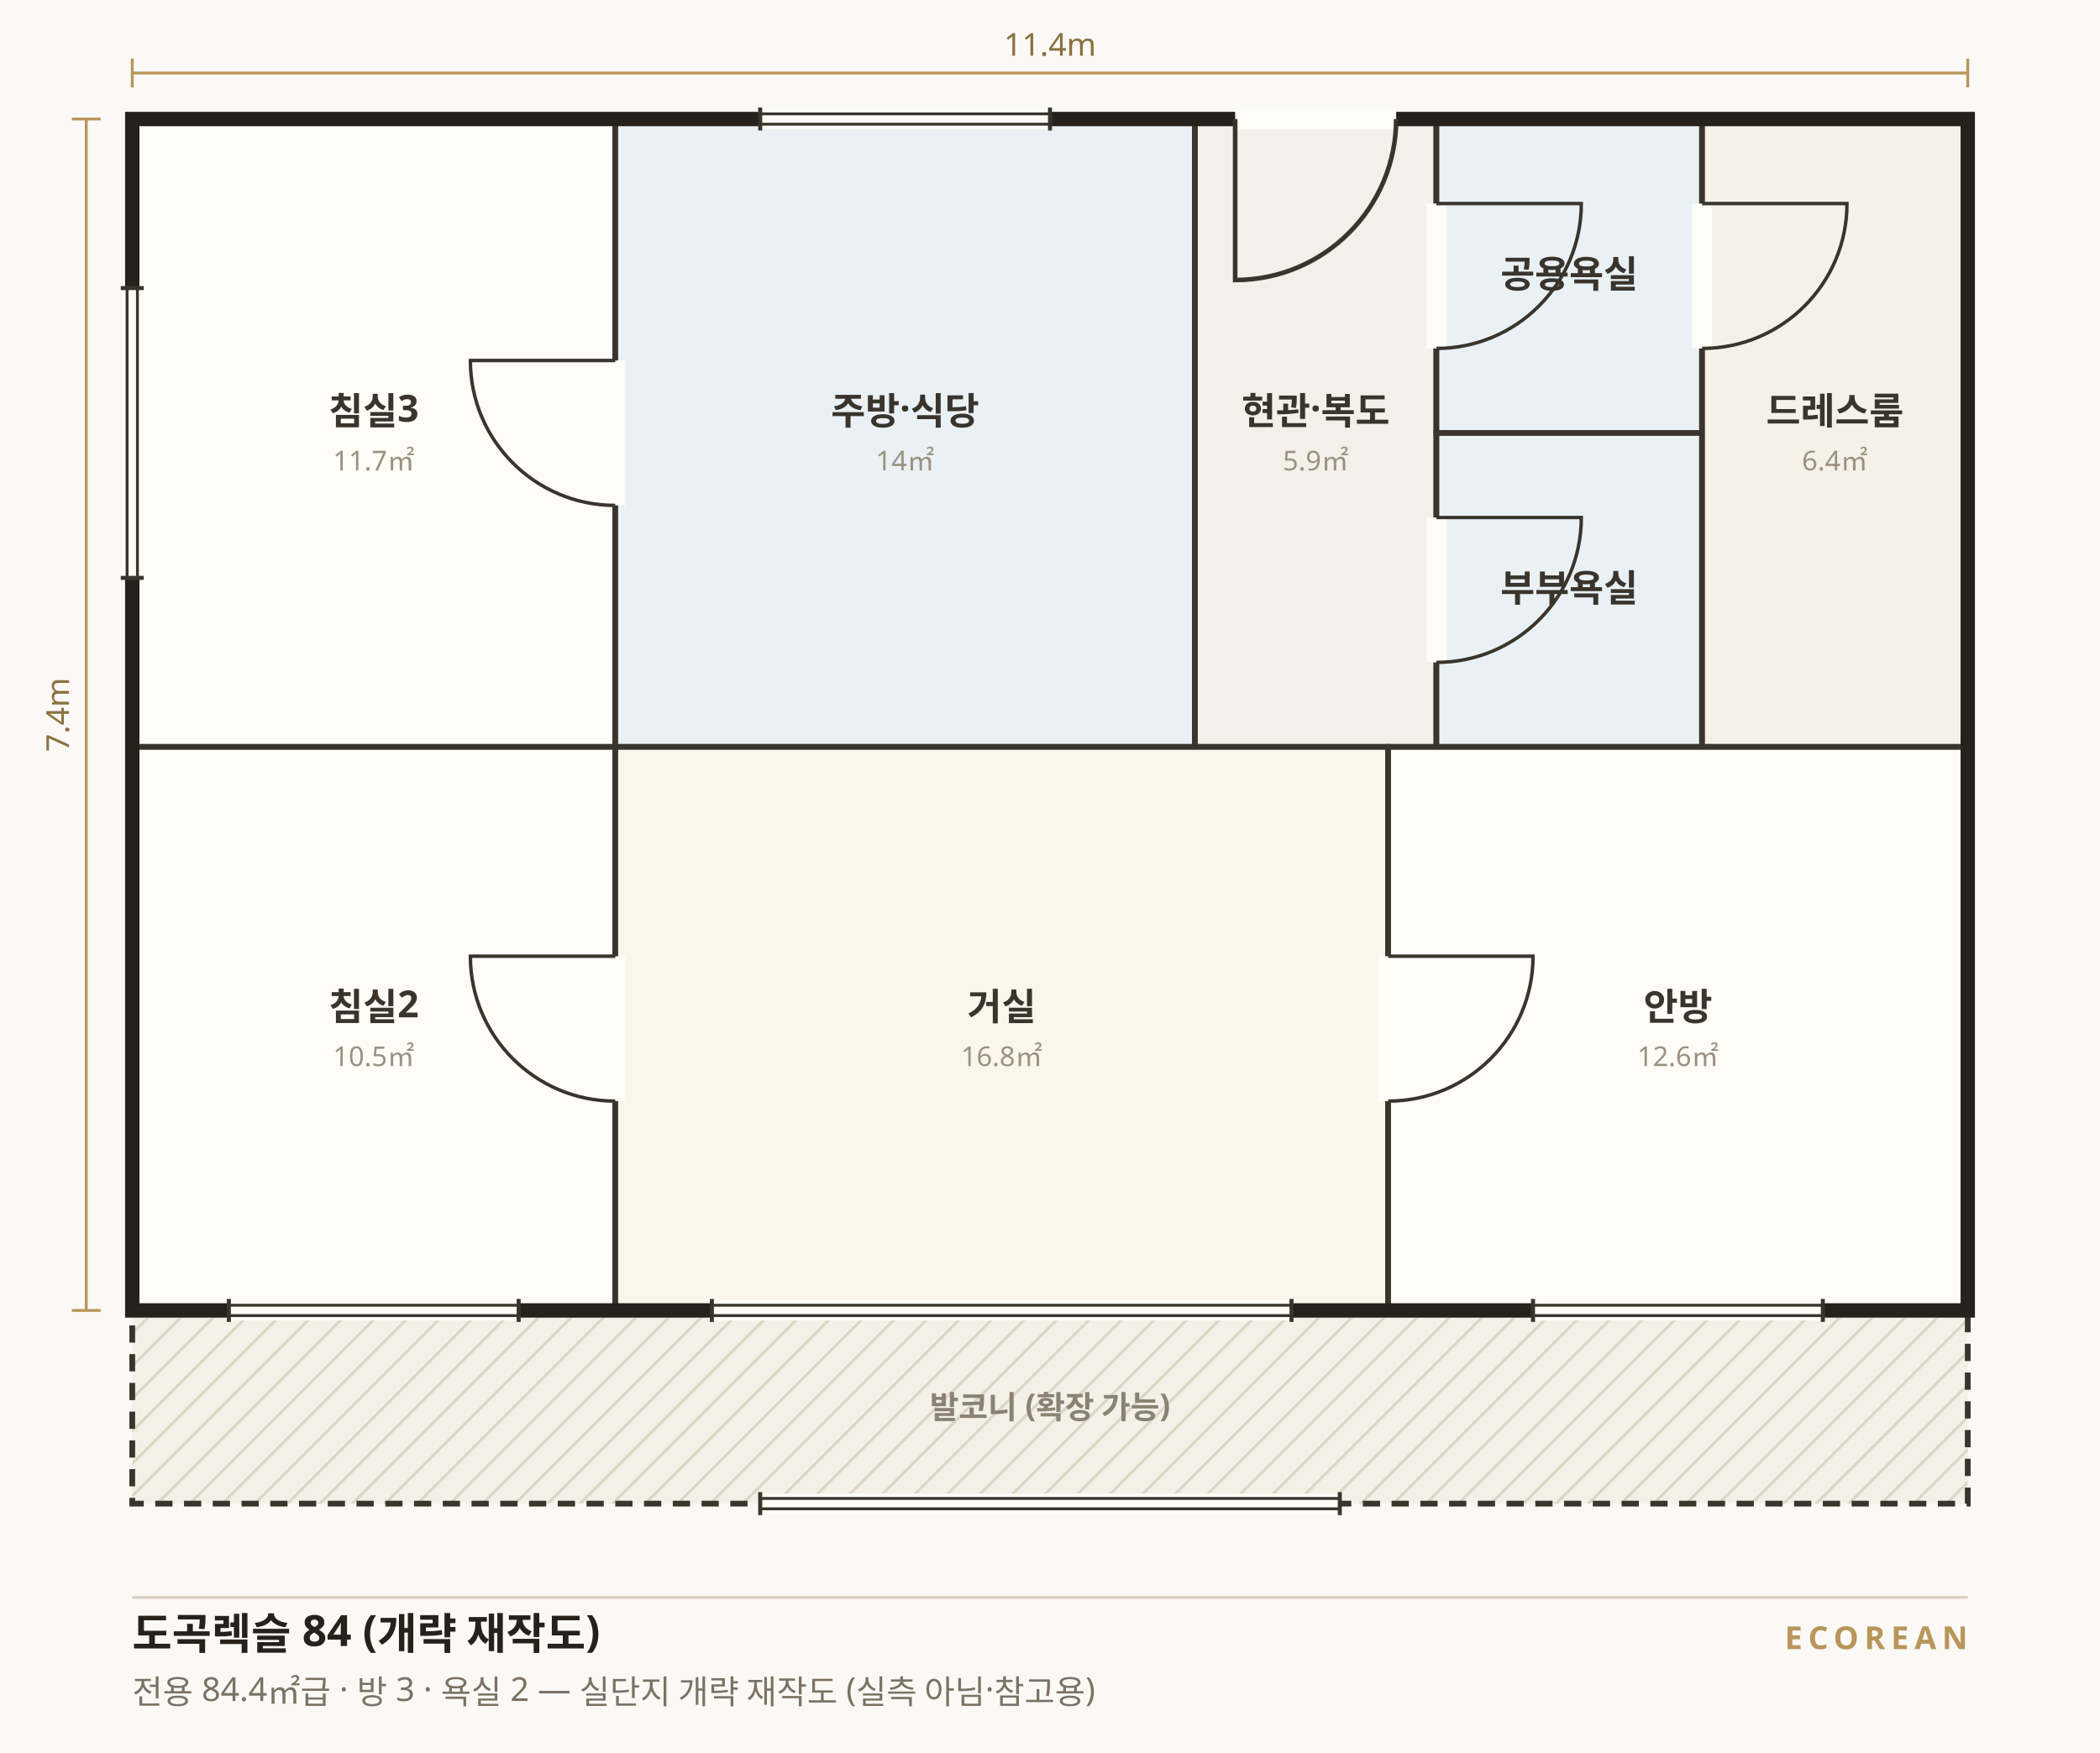
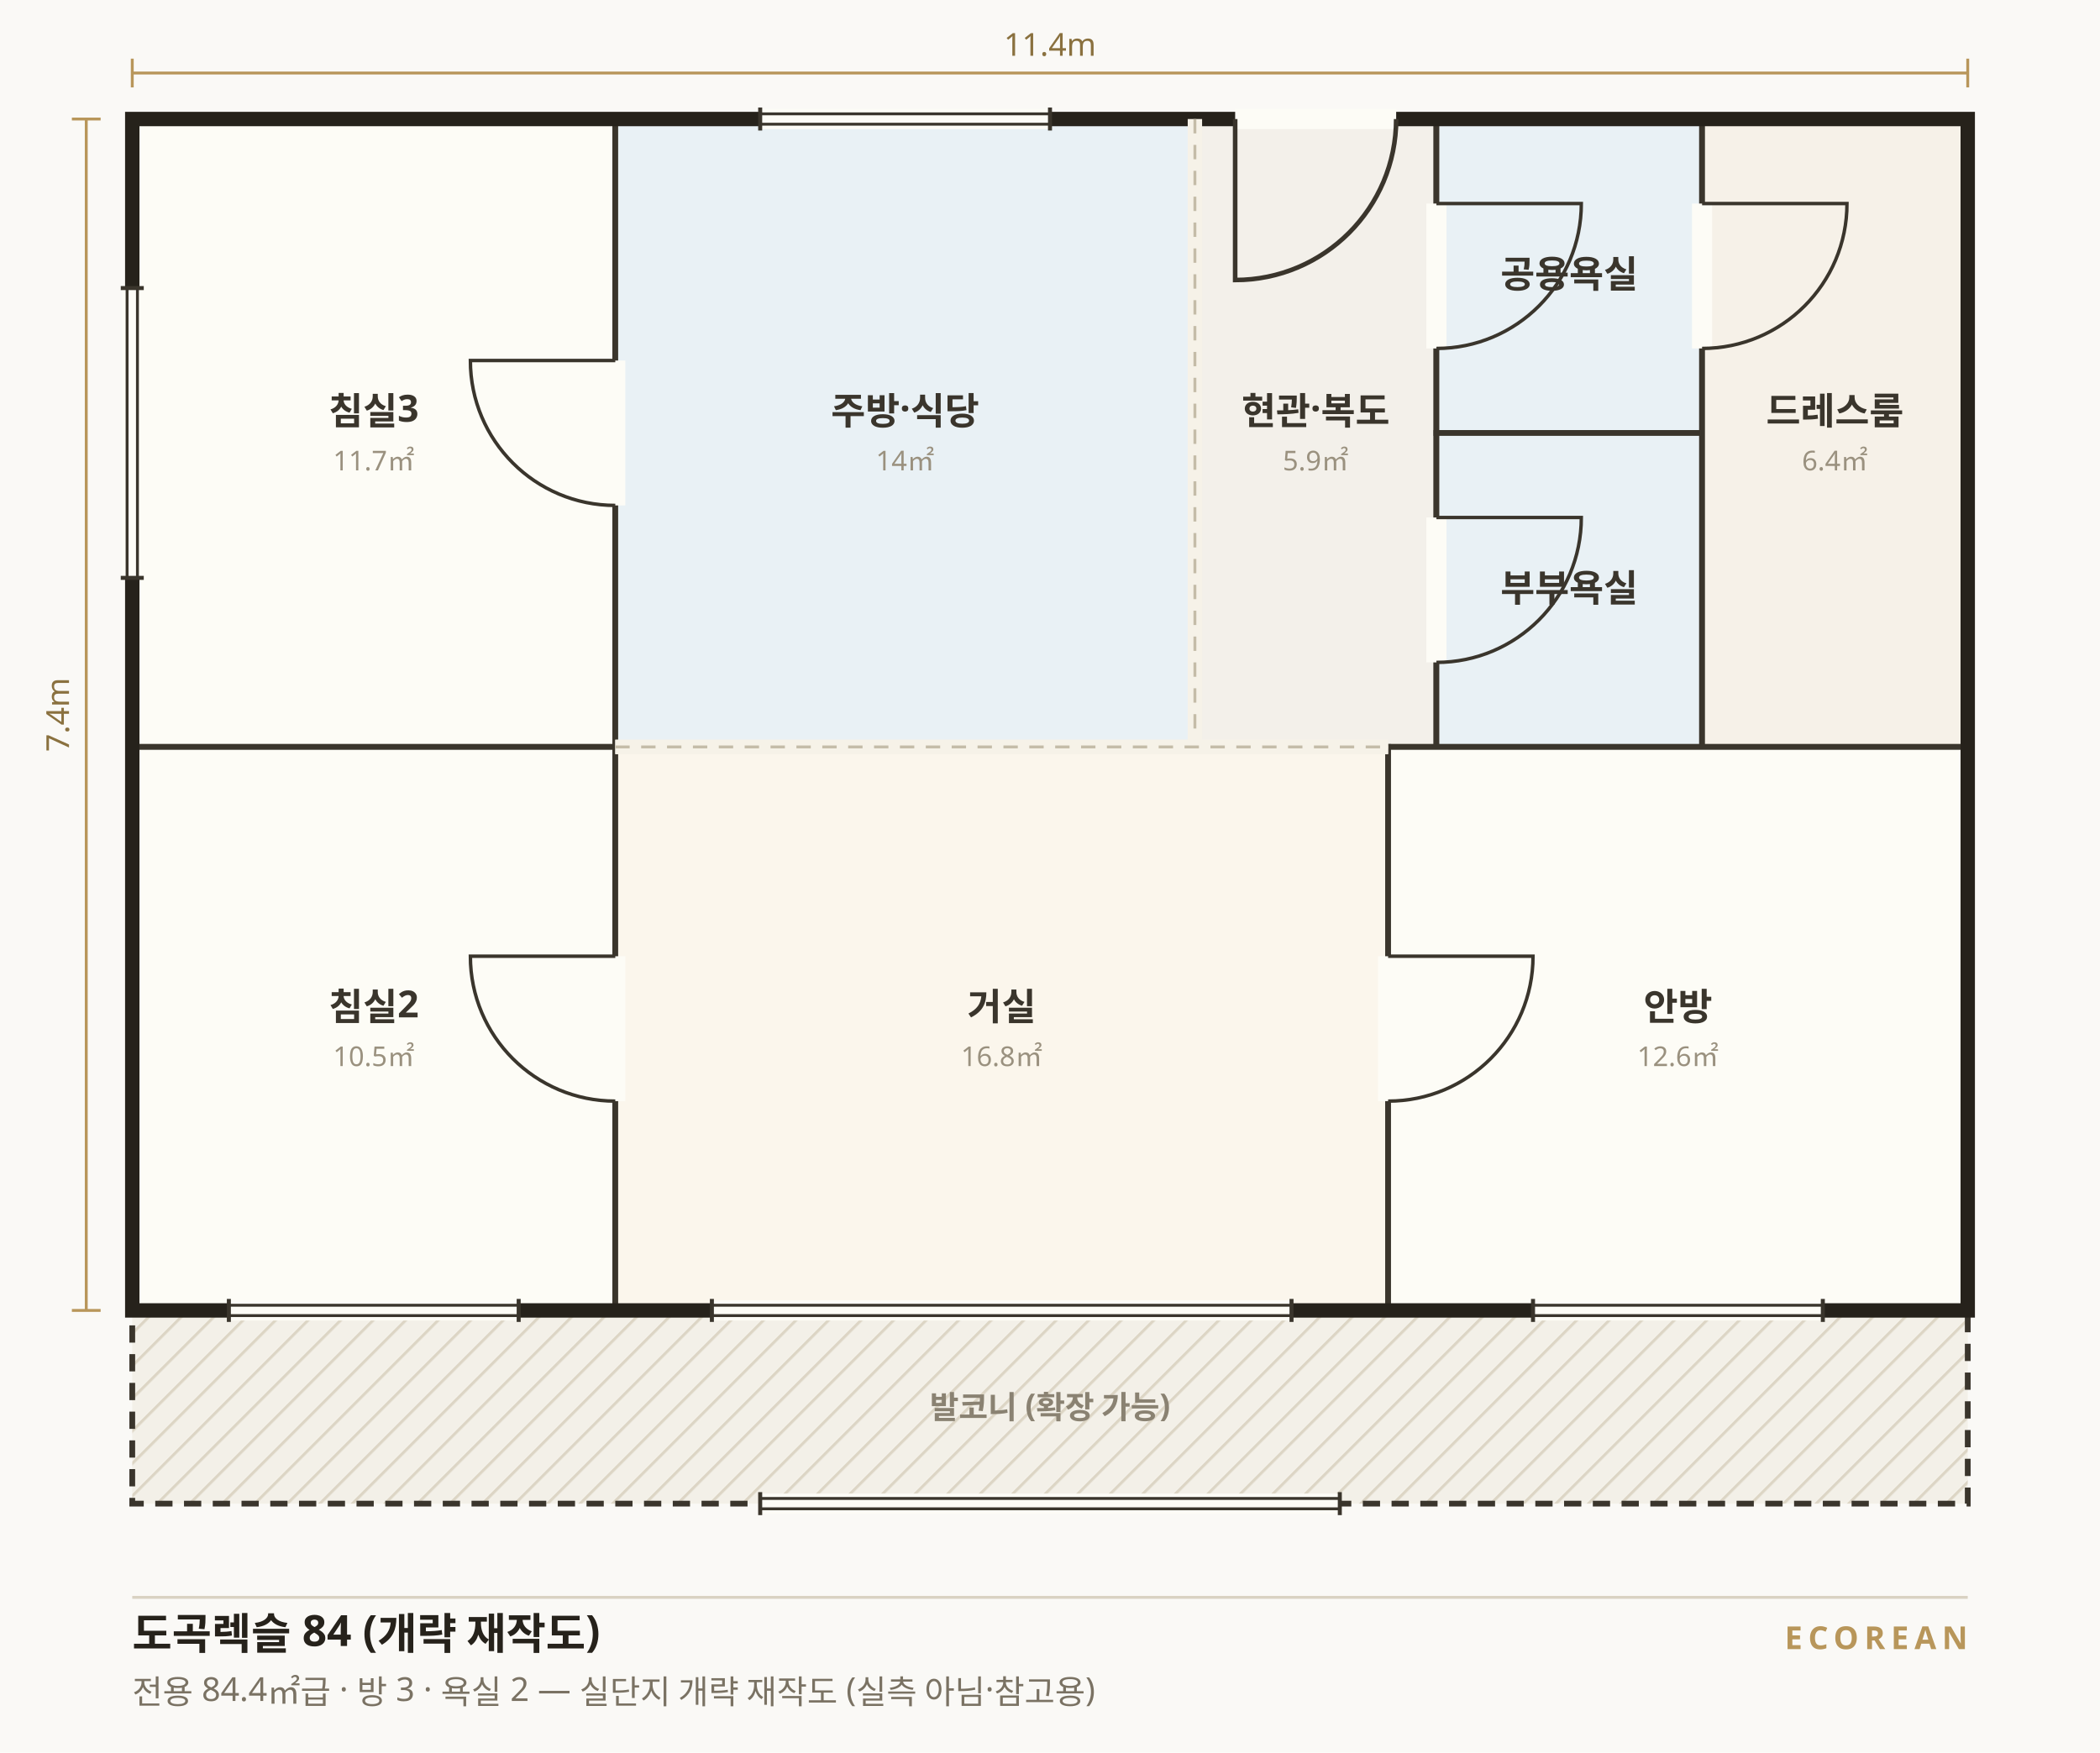
<svg xmlns="http://www.w3.org/2000/svg" width="730.4" height="609.6" viewBox="0 0 730.4 609.6" font-family="'Malgun Gothic','Apple SD Gothic Neo',sans-serif">
  <defs>
    <pattern id="hatch" width="8" height="8" patternTransform="rotate(45)" patternUnits="userSpaceOnUse">
      <rect width="8" height="8" fill="#f3f0e8" />
      <line x1="0" y1="0" x2="0" y2="8" stroke="#ddd6c6" stroke-width="2" />
    </pattern>
  </defs>
  <rect width="730.4" height="609.6" fill="#faf9f6" />
  <rect x="46" y="41.4" width="168" height="218.4" fill="#fdfcf6" stroke="#3a352c" stroke-width="2" />
  <text x="130" y="147.6" font-size="13" text-anchor="middle" fill="#3a352c" font-weight="700">침실3</text>
  <text x="130" y="163.6" font-size="9.5" text-anchor="middle" fill="#9a917f">11.7㎡</text>
  <rect x="214" y="41.4" width="201.6" height="218.4" fill="#e9f1f5" stroke="#3a352c" stroke-width="2" />
  <text x="314.8" y="147.6" font-size="13" text-anchor="middle" fill="#3a352c" font-weight="700">주방·식당</text>
  <text x="314.8" y="163.6" font-size="9.5" text-anchor="middle" fill="#9a917f">14㎡</text>
  <rect x="415.6" y="41.4" width="84" height="218.4" fill="#f3f0ea" stroke="#3a352c" stroke-width="2" />
  <text x="457.6" y="147.6" font-size="13" text-anchor="middle" fill="#3a352c" font-weight="700">현관·복도</text>
  <text x="457.6" y="163.6" font-size="9.5" text-anchor="middle" fill="#9a917f">5.9㎡</text>
  <rect x="499.6" y="41.4" width="92.4" height="109.2" fill="#e9f1f5" stroke="#3a352c" stroke-width="2" />
  <text x="545.8" y="100" font-size="13" text-anchor="middle" fill="#3a352c" font-weight="700">공용욕실</text>
  <rect x="499.6" y="150.6" width="92.4" height="109.2" fill="#e9f1f5" stroke="#3a352c" stroke-width="2" />
  <text x="545.8" y="209.2" font-size="13" text-anchor="middle" fill="#3a352c" font-weight="700">부부욕실</text>
  <rect x="592" y="41.4" width="92.4" height="218.4" fill="#f6f1e8" stroke="#3a352c" stroke-width="2" />
  <text x="638.2" y="147.6" font-size="13" text-anchor="middle" fill="#3a352c" font-weight="700">드레스룸</text>
  <text x="638.2" y="163.6" font-size="9.5" text-anchor="middle" fill="#9a917f">6.4㎡</text>
  <rect x="46" y="259.8" width="168" height="196" fill="#fdfcf6" stroke="#3a352c" stroke-width="2" />
  <text x="130" y="354.8" font-size="13" text-anchor="middle" fill="#3a352c" font-weight="700">침실2</text>
  <text x="130" y="370.8" font-size="9.5" text-anchor="middle" fill="#9a917f">10.5㎡</text>
  <rect x="214" y="259.8" width="268.8" height="196" fill="#fbf6ec" stroke="#3a352c" stroke-width="2" />
  <text x="348.4" y="354.8" font-size="13" text-anchor="middle" fill="#3a352c" font-weight="700">거실</text>
  <text x="348.4" y="370.8" font-size="9.5" text-anchor="middle" fill="#9a917f">16.8㎡</text>
  <rect x="482.8" y="259.8" width="201.6" height="196" fill="#fdfcf6" stroke="#3a352c" stroke-width="2" />
  <text x="583.6" y="354.8" font-size="13" text-anchor="middle" fill="#3a352c" font-weight="700">안방</text>
  <text x="583.6" y="370.8" font-size="9.5" text-anchor="middle" fill="#9a917f">12.6㎡</text>
  <rect x="46" y="455.8" width="638.4" height="67.2" fill="url(#hatch)" stroke="#3a352c" stroke-width="2" stroke-dasharray="6 4" />
  <text x="365.2" y="493.4" font-size="11" text-anchor="middle" fill="#8a8272" font-weight="700">발코니 (확장 가능)</text>
  <rect x="46" y="41.4" width="638.4" height="414.4" fill="none" stroke="#26221b" stroke-width="5" />
  <g id="openings">
+     <line x1="415.6" y1="41.4" x2="415.6" y2="259.8" stroke="#f6f2e8" stroke-width="5" />
+     <line x1="415.6" y1="41.4" x2="415.6" y2="259.8" stroke="#c4bca8" stroke-width="1" stroke-dasharray="5 4" />
+     <line x1="214" y1="259.8" x2="415.6" y2="259.8" stroke="#f6f2e8" stroke-width="5" />
+     <line x1="214" y1="259.8" x2="415.6" y2="259.8" stroke="#c4bca8" stroke-width="1" stroke-dasharray="5 4" />
+     <line x1="415.6" y1="259.8" x2="482.8" y2="259.8" stroke="#f6f2e8" stroke-width="5" />
+     <line x1="415.6" y1="259.8" x2="482.8" y2="259.8" stroke="#c4bca8" stroke-width="1" stroke-dasharray="5 4" />
+     <line x1="214" y1="259.8" x2="482.8" y2="259.8" stroke="#f6f2e8" stroke-width="5" />
+     <line x1="214" y1="259.8" x2="482.8" y2="259.8" stroke="#c4bca8" stroke-width="1" stroke-dasharray="5 4" />
    <rect x="429.6" y="37.9" width="56" height="7" fill="#fdfcf6" />
    <path d="M 429.6 41.4 L 429.6 97.4 A 56 56 0 0 0 485.6 41.4" fill="none" stroke="#3a352c" stroke-width="1.6" />
    <rect x="210.5" y="125.4" width="7" height="50.4" fill="#fdfcf6" />
    <path d="M 214 125.4 L 163.6 125.4 A 50.4 50.4 0 0 0 214 175.8" fill="none" stroke="#3a352c" stroke-width="1.2" />
    <rect x="496.1" y="70.8" width="7" height="50.4" fill="#fdfcf6" />
    <path d="M 499.6 70.8 L 550 70.8 A 50.4 50.4 0 0 1 499.6 121.2" fill="none" stroke="#3a352c" stroke-width="1.2" />
    <rect x="496.1" y="180" width="7" height="50.4" fill="#fdfcf6" />
    <path d="M 499.6 180 L 550 180 A 50.4 50.4 0 0 1 499.6 230.4" fill="none" stroke="#3a352c" stroke-width="1.2" />
    <rect x="588.5" y="70.8" width="7" height="50.4" fill="#fdfcf6" />
    <path d="M 592 70.8 L 642.4 70.8 A 50.4 50.4 0 0 1 592 121.2" fill="none" stroke="#3a352c" stroke-width="1.2" />
    <rect x="210.5" y="332.6" width="7" height="50.4" fill="#fdfcf6" />
    <path d="M 214 332.6 L 163.6 332.6 A 50.4 50.4 0 0 0 214 383" fill="none" stroke="#3a352c" stroke-width="1.2" />
    <rect x="479.3" y="332.6" width="7" height="50.4" fill="#fdfcf6" />
    <path d="M 482.8 332.6 L 533.2 332.6 A 50.4 50.4 0 0 1 482.8 383" fill="none" stroke="#3a352c" stroke-width="1.2" />
    <rect x="42.5" y="100.2" width="7" height="100.8" fill="#fdfcf6" />
    <line x1="44.2" y1="100.2" x2="44.2" y2="201" stroke="#3a352c" stroke-width="1" />
    <line x1="47.8" y1="100.2" x2="47.8" y2="201" stroke="#3a352c" stroke-width="1" />
    <line x1="42" y1="100.2" x2="50" y2="100.2" stroke="#3a352c" stroke-width="1.4" />
    <line x1="42" y1="201" x2="50" y2="201" stroke="#3a352c" stroke-width="1.4" />
    <rect x="264.4" y="37.9" width="100.8" height="7" fill="#fdfcf6" />
    <line x1="264.4" y1="39.6" x2="365.2" y2="39.6" stroke="#3a352c" stroke-width="1" />
    <line x1="264.4" y1="43.2" x2="365.2" y2="43.2" stroke="#3a352c" stroke-width="1" />
    <line x1="264.4" y1="37.4" x2="264.4" y2="45.4" stroke="#3a352c" stroke-width="1.4" />
    <line x1="365.2" y1="37.4" x2="365.2" y2="45.4" stroke="#3a352c" stroke-width="1.4" />
    <rect x="79.6" y="452.3" width="100.8" height="7" fill="#fdfcf6" />
    <line x1="79.6" y1="454" x2="180.4" y2="454" stroke="#3a352c" stroke-width="1" />
    <line x1="79.6" y1="457.6" x2="180.4" y2="457.6" stroke="#3a352c" stroke-width="1" />
    <line x1="79.6" y1="451.8" x2="79.6" y2="459.8" stroke="#3a352c" stroke-width="1.4" />
    <line x1="180.4" y1="451.8" x2="180.4" y2="459.8" stroke="#3a352c" stroke-width="1.4" />
    <rect x="247.6" y="452.3" width="201.6" height="7" fill="#fdfcf6" />
    <line x1="247.6" y1="454" x2="449.2" y2="454" stroke="#3a352c" stroke-width="1" />
    <line x1="247.6" y1="457.6" x2="449.2" y2="457.6" stroke="#3a352c" stroke-width="1" />
    <line x1="247.6" y1="451.8" x2="247.6" y2="459.8" stroke="#3a352c" stroke-width="1.4" />
    <line x1="449.2" y1="451.8" x2="449.2" y2="459.8" stroke="#3a352c" stroke-width="1.4" />
    <rect x="533.2" y="452.3" width="100.8" height="7" fill="#fdfcf6" />
    <line x1="533.2" y1="454" x2="634" y2="454" stroke="#3a352c" stroke-width="1" />
    <line x1="533.2" y1="457.6" x2="634" y2="457.6" stroke="#3a352c" stroke-width="1" />
    <line x1="533.2" y1="451.8" x2="533.2" y2="459.8" stroke="#3a352c" stroke-width="1.4" />
    <line x1="634" y1="451.8" x2="634" y2="459.8" stroke="#3a352c" stroke-width="1.4" />
    <rect x="264.4" y="519.5" width="201.6" height="7" fill="#fdfcf6" />
    <line x1="264.4" y1="521.2" x2="466" y2="521.2" stroke="#3a352c" stroke-width="1" />
    <line x1="264.4" y1="524.8" x2="466" y2="524.8" stroke="#3a352c" stroke-width="1" />
    <line x1="264.4" y1="519" x2="264.4" y2="527" stroke="#3a352c" stroke-width="1.4" />
    <line x1="466" y1="519" x2="466" y2="527" stroke="#3a352c" stroke-width="1.4" />
  </g>
  <line x1="46" y1="25.4" x2="684.4" y2="25.4" stroke="#B8965A" stroke-width="1" />
  <line x1="46" y1="20.4" x2="46" y2="30.4" stroke="#B8965A" stroke-width="1" />
  <line x1="684.4" y1="20.4" x2="684.4" y2="30.4" stroke="#B8965A" stroke-width="1" />
  <text x="365.2" y="19.4" font-size="11" text-anchor="middle" fill="#8a713f">11.4m</text>
  <line x1="30" y1="41.4" x2="30" y2="455.8" stroke="#B8965A" stroke-width="1" />
  <line x1="25" y1="41.4" x2="35" y2="41.4" stroke="#B8965A" stroke-width="1" />
  <line x1="25" y1="455.8" x2="35" y2="455.8" stroke="#B8965A" stroke-width="1" />
  <text x="24" y="248.6" font-size="11" text-anchor="middle" fill="#8a713f" transform="rotate(-90 24 248.6)">7.4m</text>
  <line x1="46" y1="555.6" x2="684.4" y2="555.6" stroke="#d9d2c2" stroke-width="1" />
  <text x="46" y="573.6" font-size="15" font-weight="800" fill="#26221b">도곡렉슬 84 (개략 재작도)</text>
  <text x="46" y="592.6" font-size="11.5" fill="#7a7263">전용 84.4㎡급 · 방 3 · 욕실 2 — 실단지 개략 재작도 (실측 아님·참고용)</text>
  <text x="684.4" y="573.6" font-size="11" text-anchor="end" fill="#B8965A" font-weight="800" letter-spacing="2">ECOREAN</text>
</svg>
